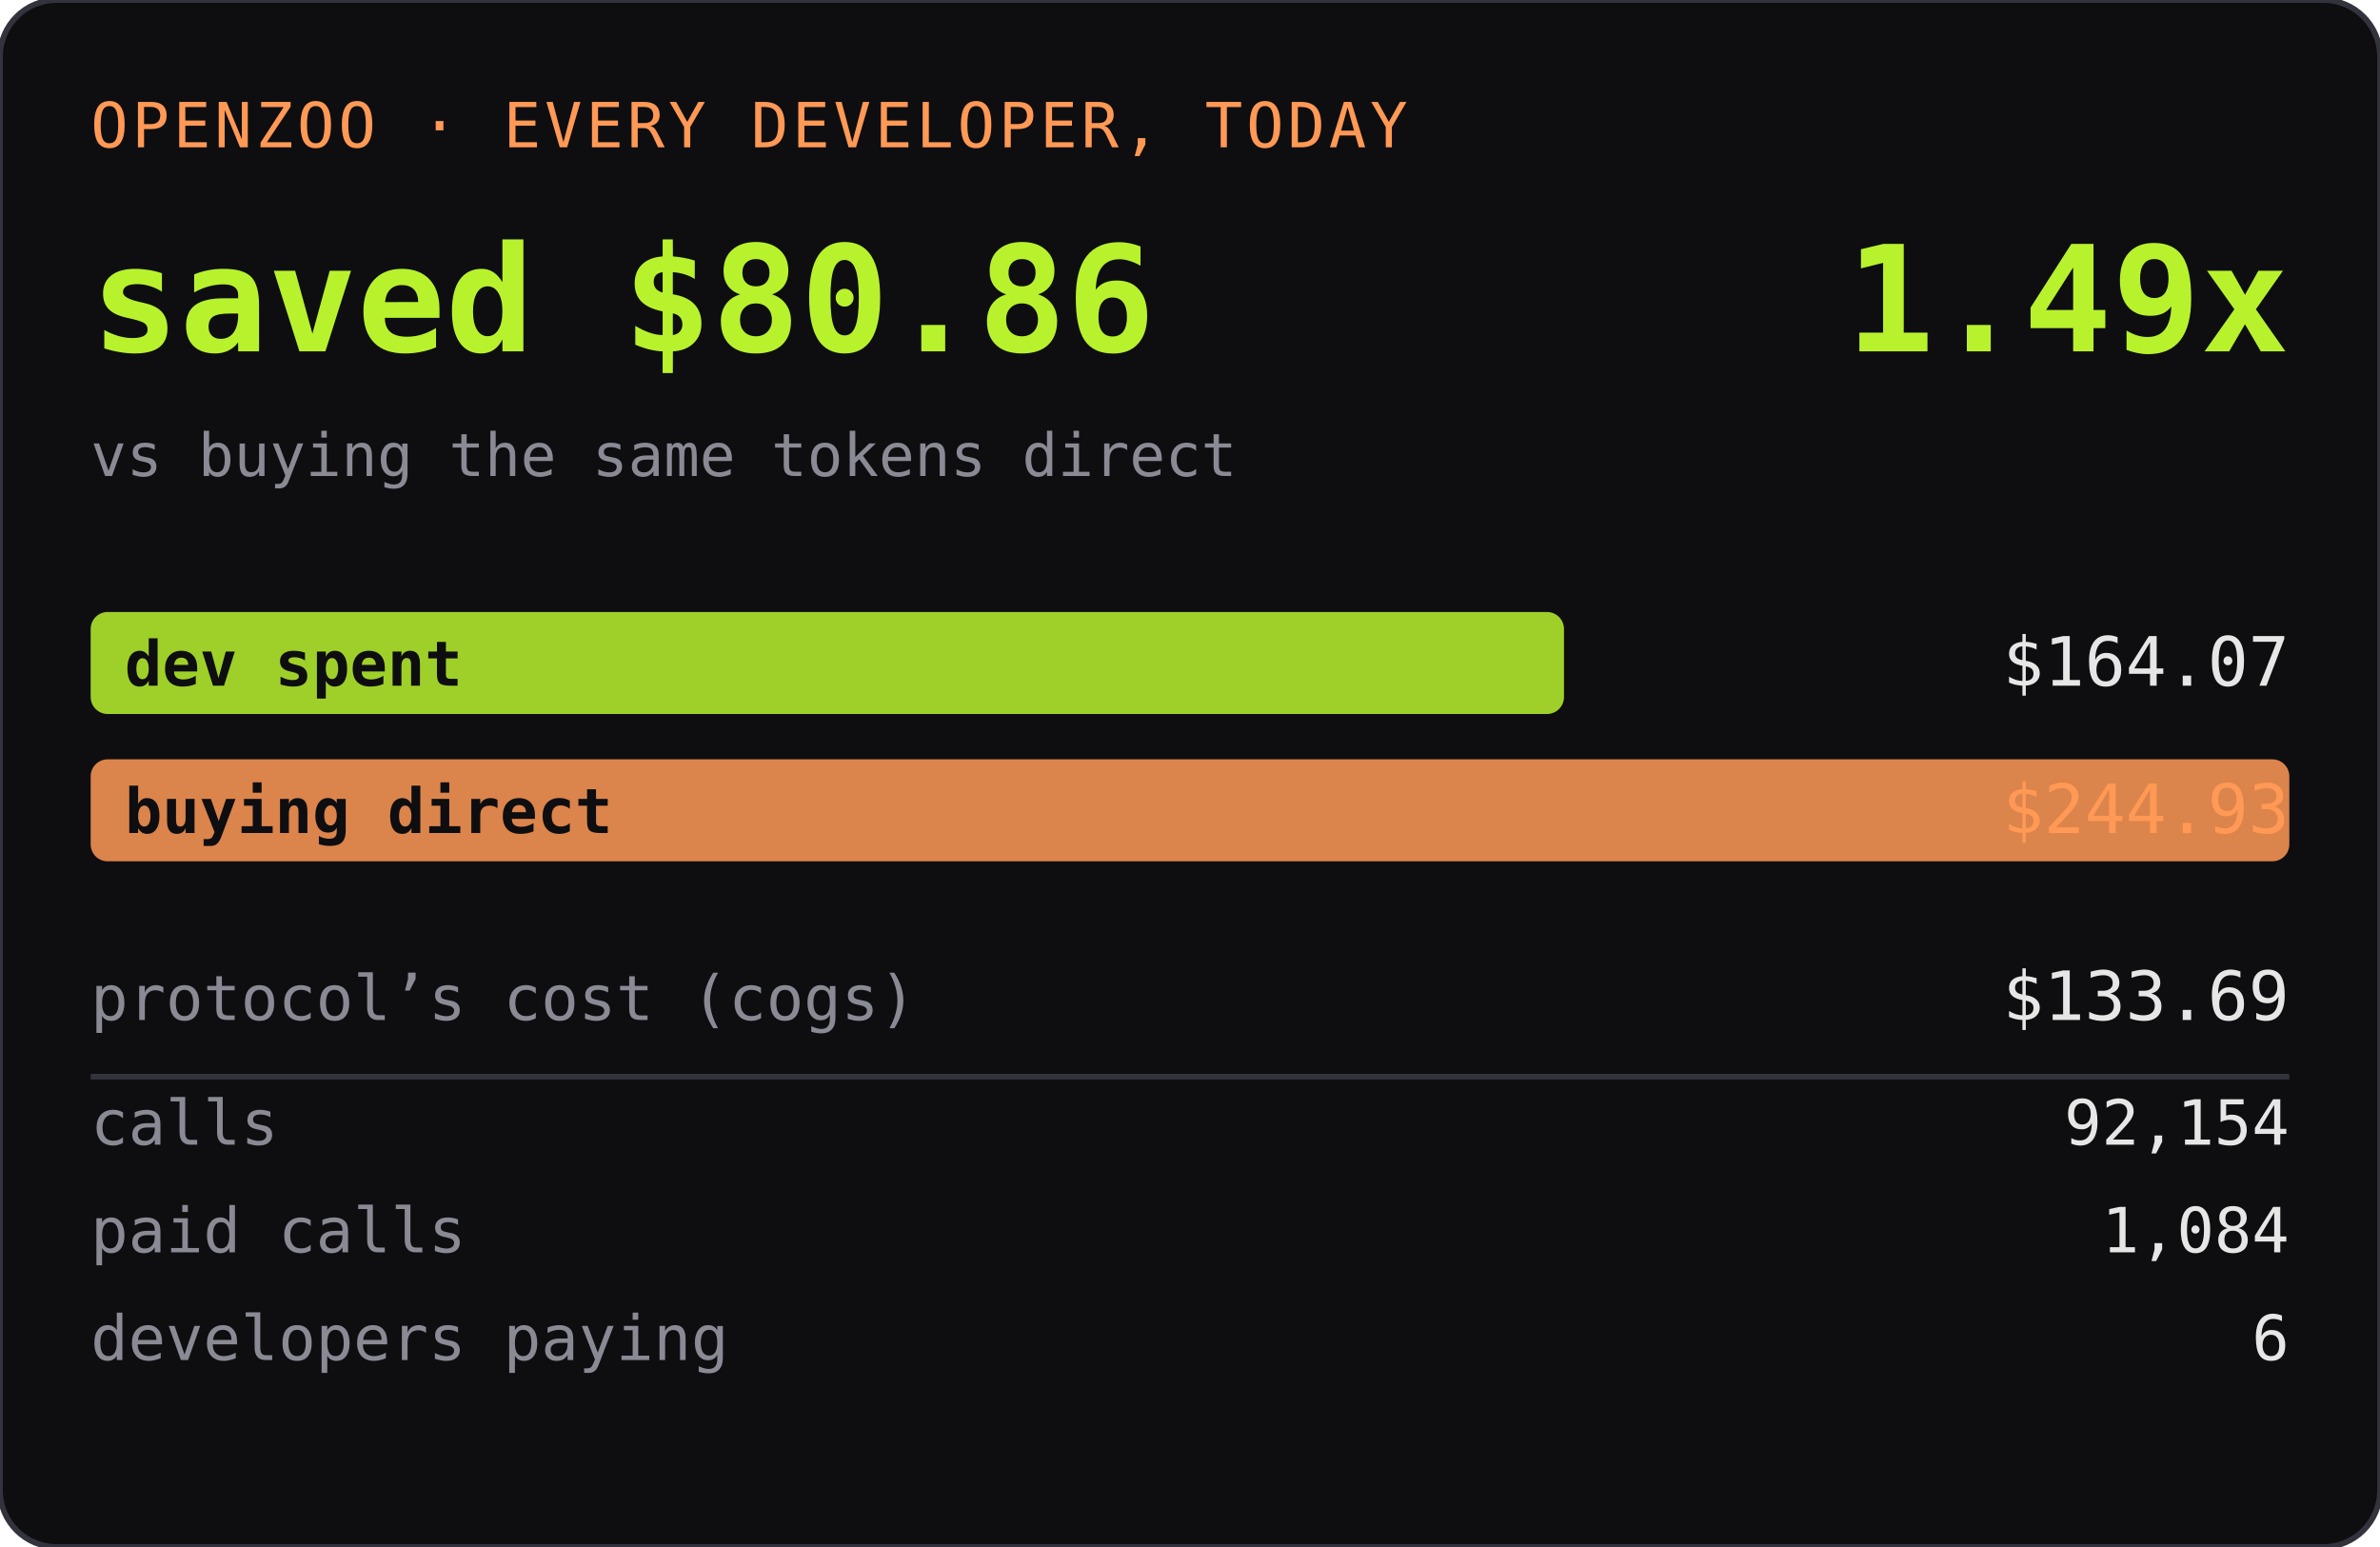
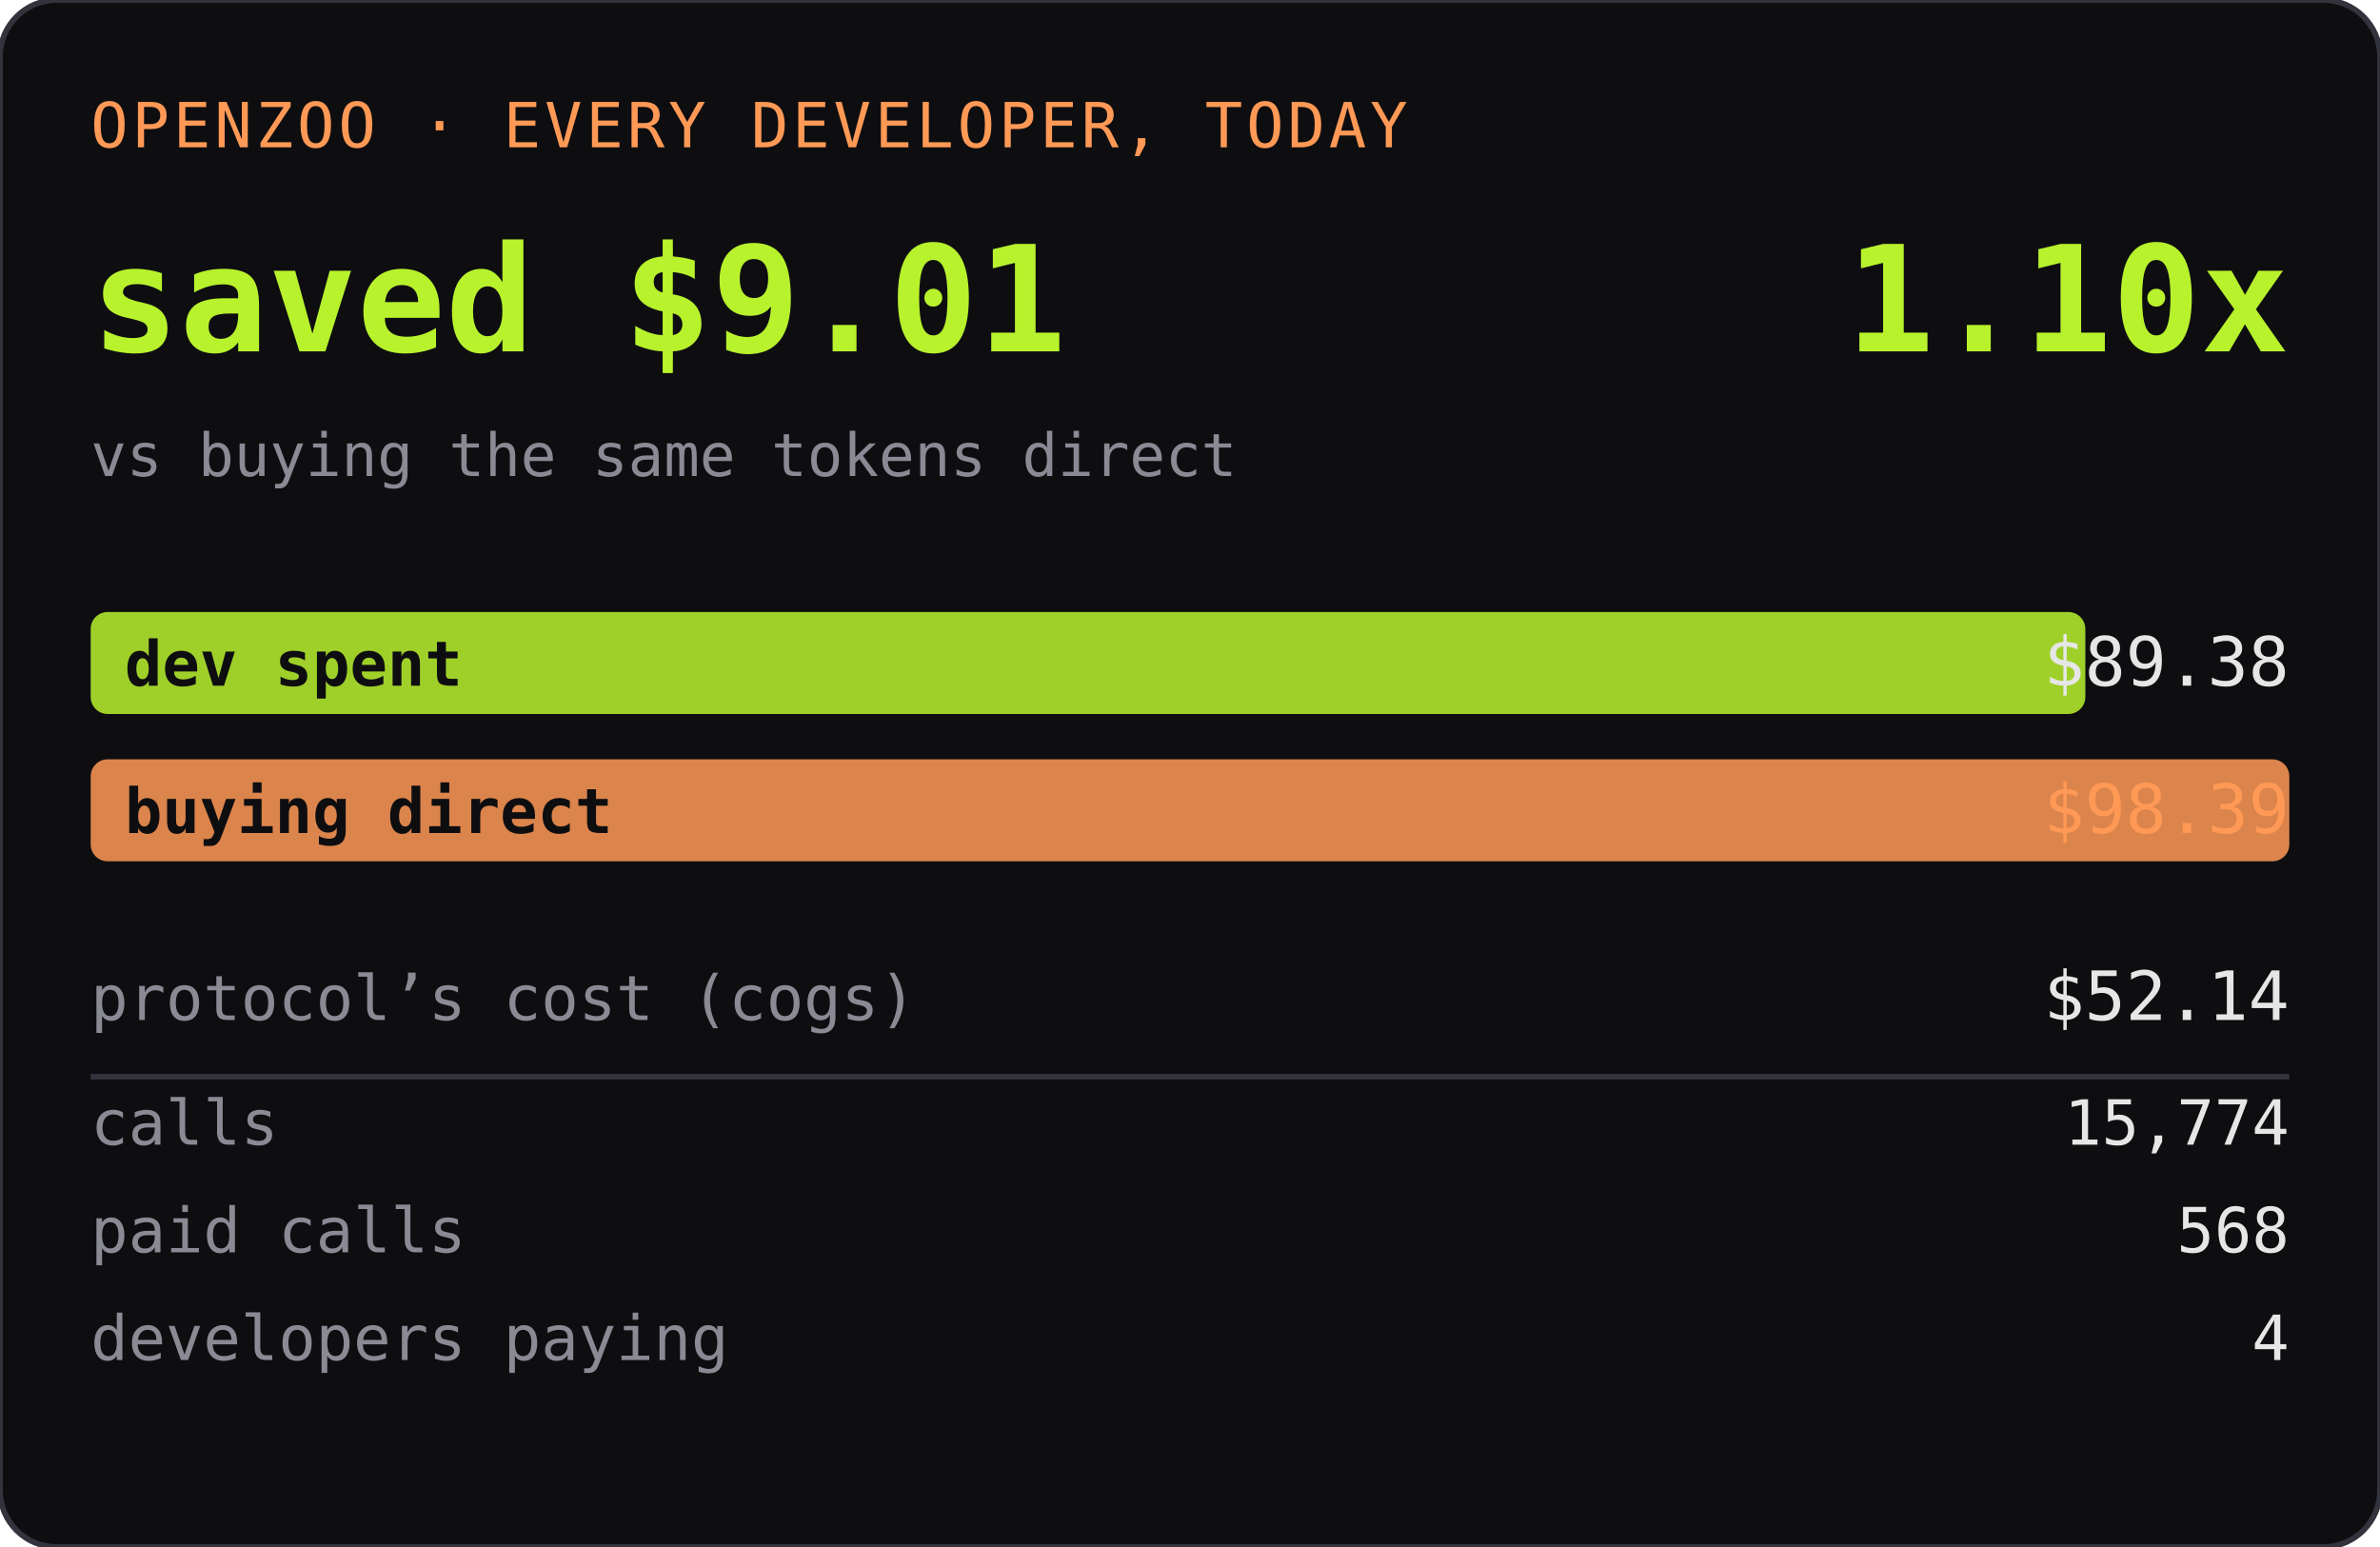
<svg xmlns="http://www.w3.org/2000/svg" width="420" height="273" role="img" aria-label="OPENZOO · EVERY DEVELOPER, TODAY">
  <rect width="420" height="273" rx="10" fill="#0e0e11" />
  <rect width="420" height="273" rx="10" fill="none" stroke="#33333d" />
  <text x="16" y="26" font-family="ui-monospace,SFMono-Regular,Menlo,monospace" font-size="11" fill="#ff9955" letter-spacing="0.06em">OPENZOO · EVERY DEVELOPER, TODAY</text>
-   <text x="16" y="62" font-family="ui-monospace,SFMono-Regular,Menlo,monospace" font-size="26" font-weight="600" fill="#b8f22d">saved $80.86</text>
-   <text x="404" y="62" text-anchor="end" font-family="ui-monospace,SFMono-Regular,Menlo,monospace" font-size="26" font-weight="600" fill="#b8f22d">1.49x</text>
+   <text x="16" y="62" font-family="ui-monospace,SFMono-Regular,Menlo,monospace" font-size="26" font-weight="600" fill="#b8f22d">saved $9.01</text>
+   <text x="404" y="62" text-anchor="end" font-family="ui-monospace,SFMono-Regular,Menlo,monospace" font-size="26" font-weight="600" fill="#b8f22d">1.10x</text>
  <text x="16" y="84" font-family="ui-monospace,SFMono-Regular,Menlo,monospace" font-size="10.5" fill="#8a8a95">vs buying the same tokens direct</text>
-   <rect x="16" y="108" width="260" height="18" rx="3" fill="#b8f22d" opacity="0.85" />
+   <rect x="16" y="108" width="352" height="18" rx="3" fill="#b8f22d" opacity="0.85" />
  <text x="22" y="121" font-family="ui-monospace,SFMono-Regular,Menlo,monospace" font-size="11" fill="#0e0e11" font-weight="600">dev spent</text>
-   <text x="404" y="121" text-anchor="end" font-family="ui-monospace,SFMono-Regular,Menlo,monospace" font-size="12" fill="#e6e6e6">$164.07</text>
+   <text x="404" y="121" text-anchor="end" font-family="ui-monospace,SFMono-Regular,Menlo,monospace" font-size="12" fill="#e6e6e6">$89.38</text>
  <rect x="16" y="134" width="388" height="18" rx="3" fill="#ff9955" opacity="0.85" />
  <text x="22" y="147" font-family="ui-monospace,SFMono-Regular,Menlo,monospace" font-size="11" fill="#0e0e11" font-weight="600">buying direct</text>
-   <text x="404" y="147" text-anchor="end" font-family="ui-monospace,SFMono-Regular,Menlo,monospace" font-size="12" fill="#ff9955">$244.93</text>
+   <text x="404" y="147" text-anchor="end" font-family="ui-monospace,SFMono-Regular,Menlo,monospace" font-size="12" fill="#ff9955">$98.39</text>
  <text x="16" y="180" font-family="ui-monospace,SFMono-Regular,Menlo,monospace" font-size="11" fill="#8a8a95">protocol’s cost (cogs)</text>
-   <text x="404" y="180" text-anchor="end" font-family="ui-monospace,SFMono-Regular,Menlo,monospace" font-size="12" fill="#e6e6e6">$133.69</text>
+   <text x="404" y="180" text-anchor="end" font-family="ui-monospace,SFMono-Regular,Menlo,monospace" font-size="12" fill="#e6e6e6">$52.14</text>
  <line x1="16" y1="190" x2="404" y2="190" stroke="#33333d" />
  <text x="16" y="202" font-family="ui-monospace,SFMono-Regular,Menlo,monospace" font-size="11" fill="#8a8a95">calls</text>
-   <text x="404" y="202" text-anchor="end" font-family="ui-monospace,SFMono-Regular,Menlo,monospace" font-size="11" fill="#e6e6e6">92,154</text>
+   <text x="404" y="202" text-anchor="end" font-family="ui-monospace,SFMono-Regular,Menlo,monospace" font-size="11" fill="#e6e6e6">15,774</text>
  <text x="16" y="221" font-family="ui-monospace,SFMono-Regular,Menlo,monospace" font-size="11" fill="#8a8a95">paid calls</text>
-   <text x="404" y="221" text-anchor="end" font-family="ui-monospace,SFMono-Regular,Menlo,monospace" font-size="11" fill="#e6e6e6">1,084</text>
+   <text x="404" y="221" text-anchor="end" font-family="ui-monospace,SFMono-Regular,Menlo,monospace" font-size="11" fill="#e6e6e6">568</text>
  <text x="16" y="240" font-family="ui-monospace,SFMono-Regular,Menlo,monospace" font-size="11" fill="#8a8a95">developers paying</text>
-   <text x="404" y="240" text-anchor="end" font-family="ui-monospace,SFMono-Regular,Menlo,monospace" font-size="11" fill="#e6e6e6">6</text>
+   <text x="404" y="240" text-anchor="end" font-family="ui-monospace,SFMono-Regular,Menlo,monospace" font-size="11" fill="#e6e6e6">4</text>
</svg>
